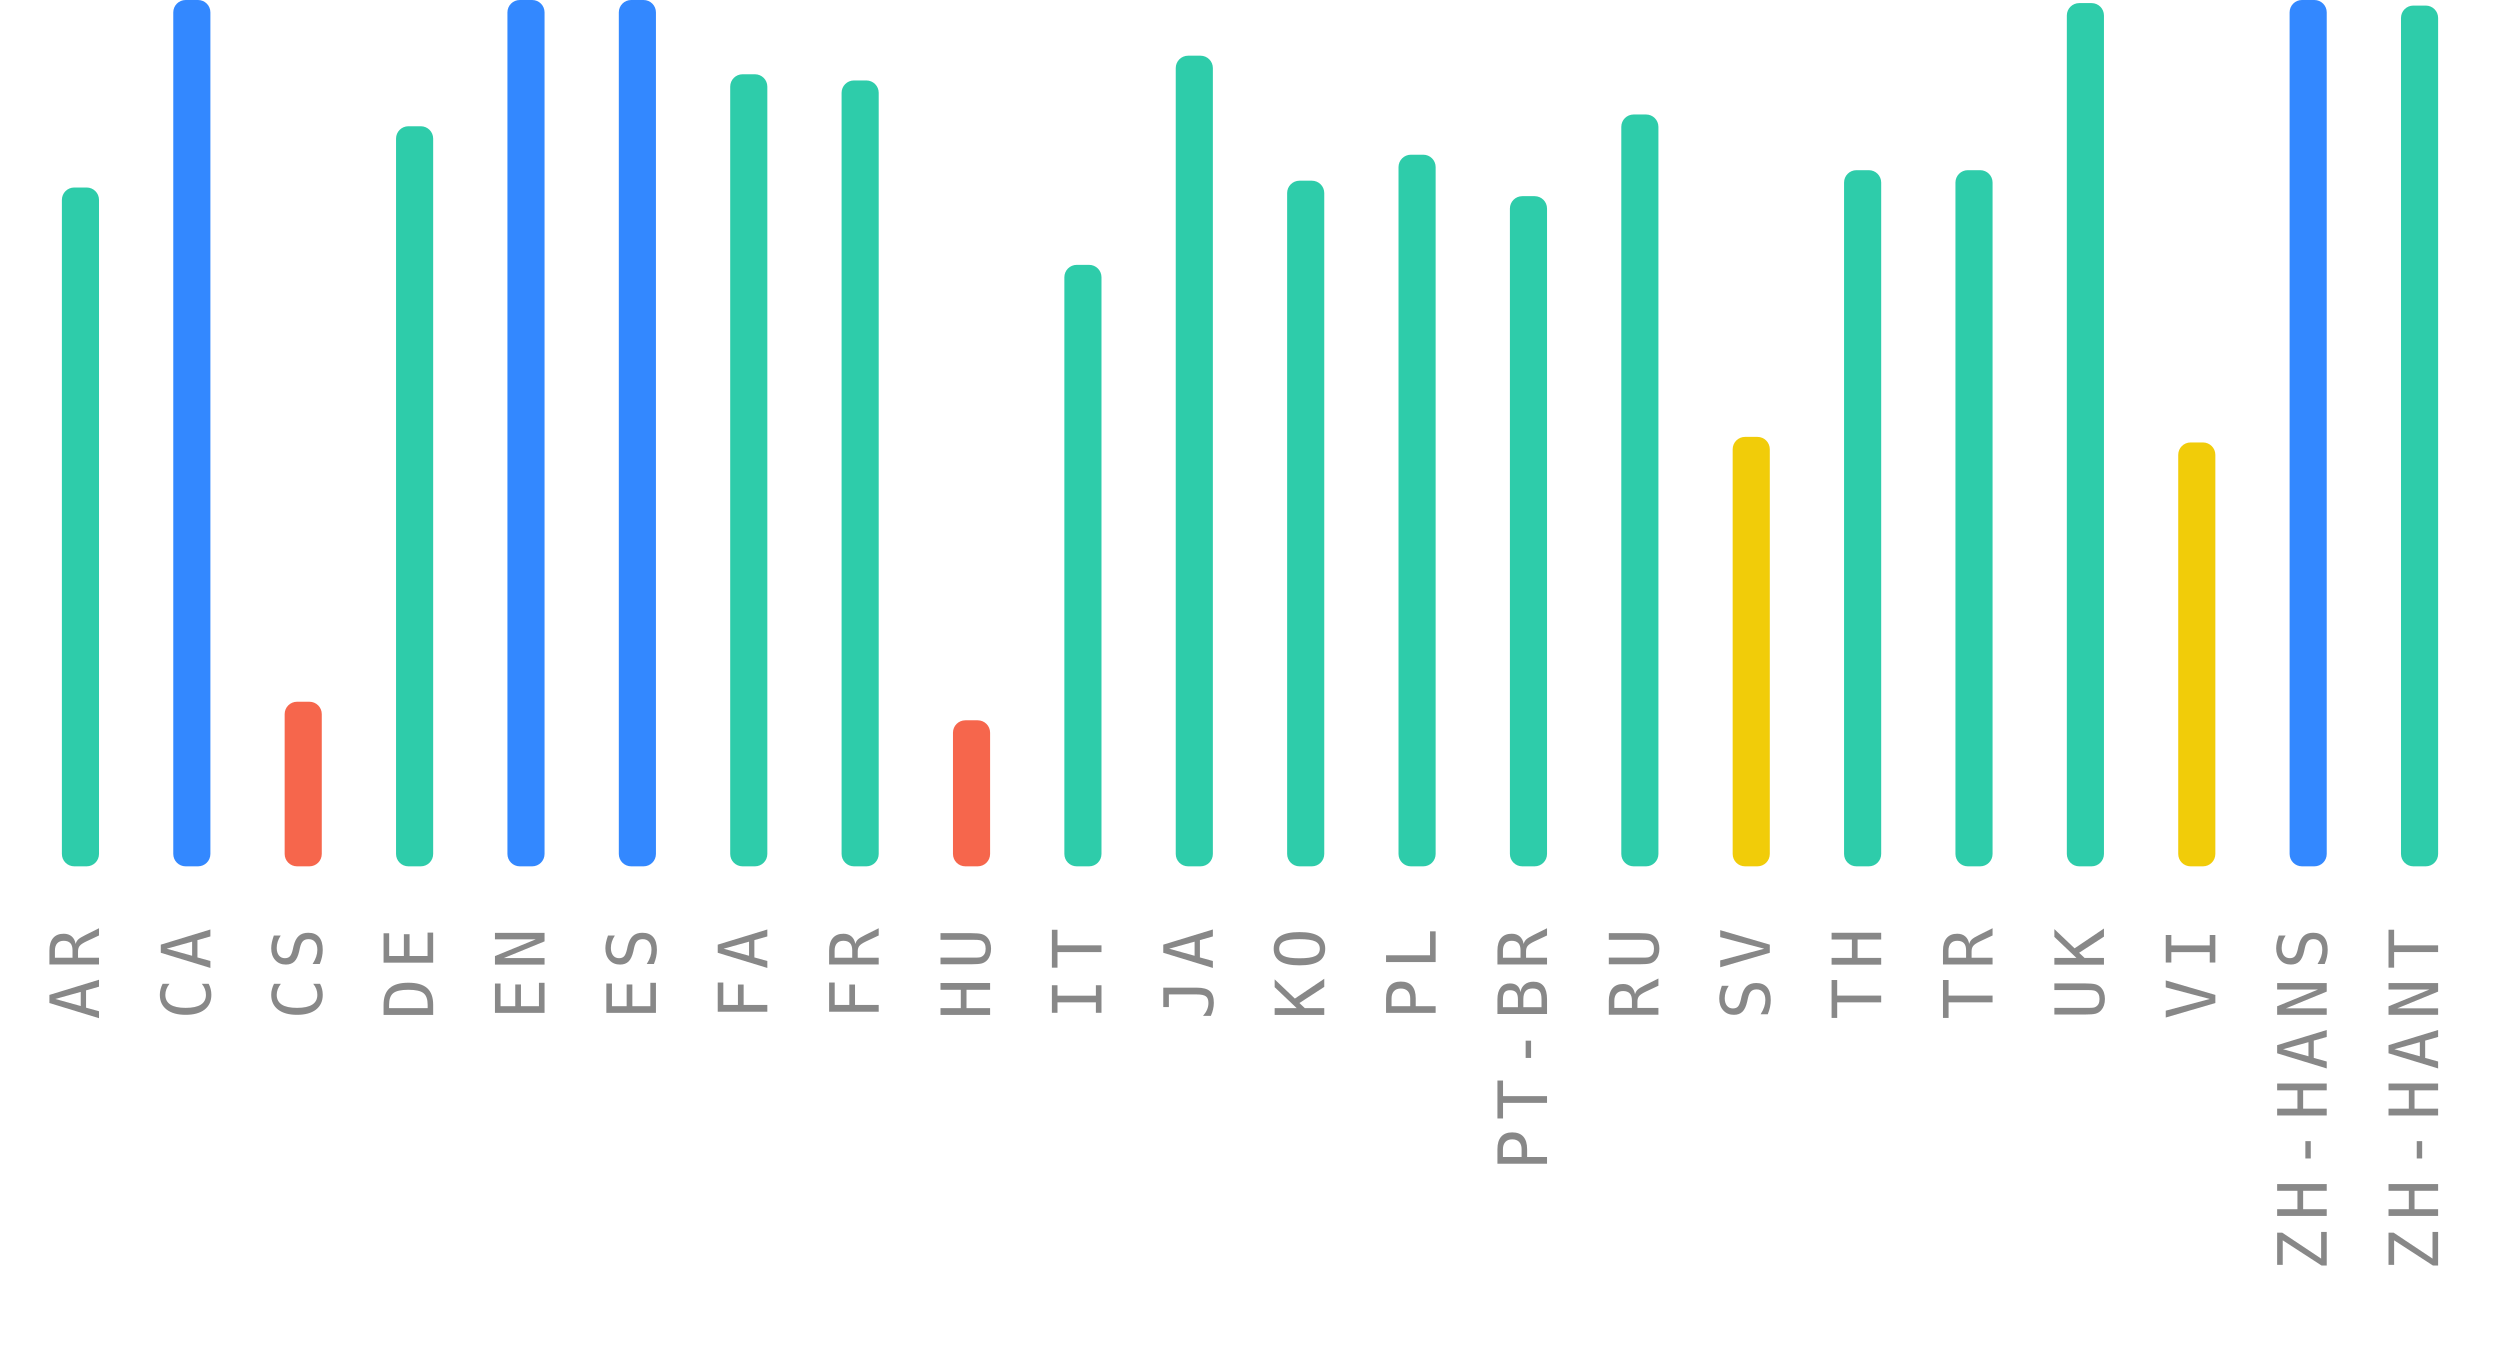
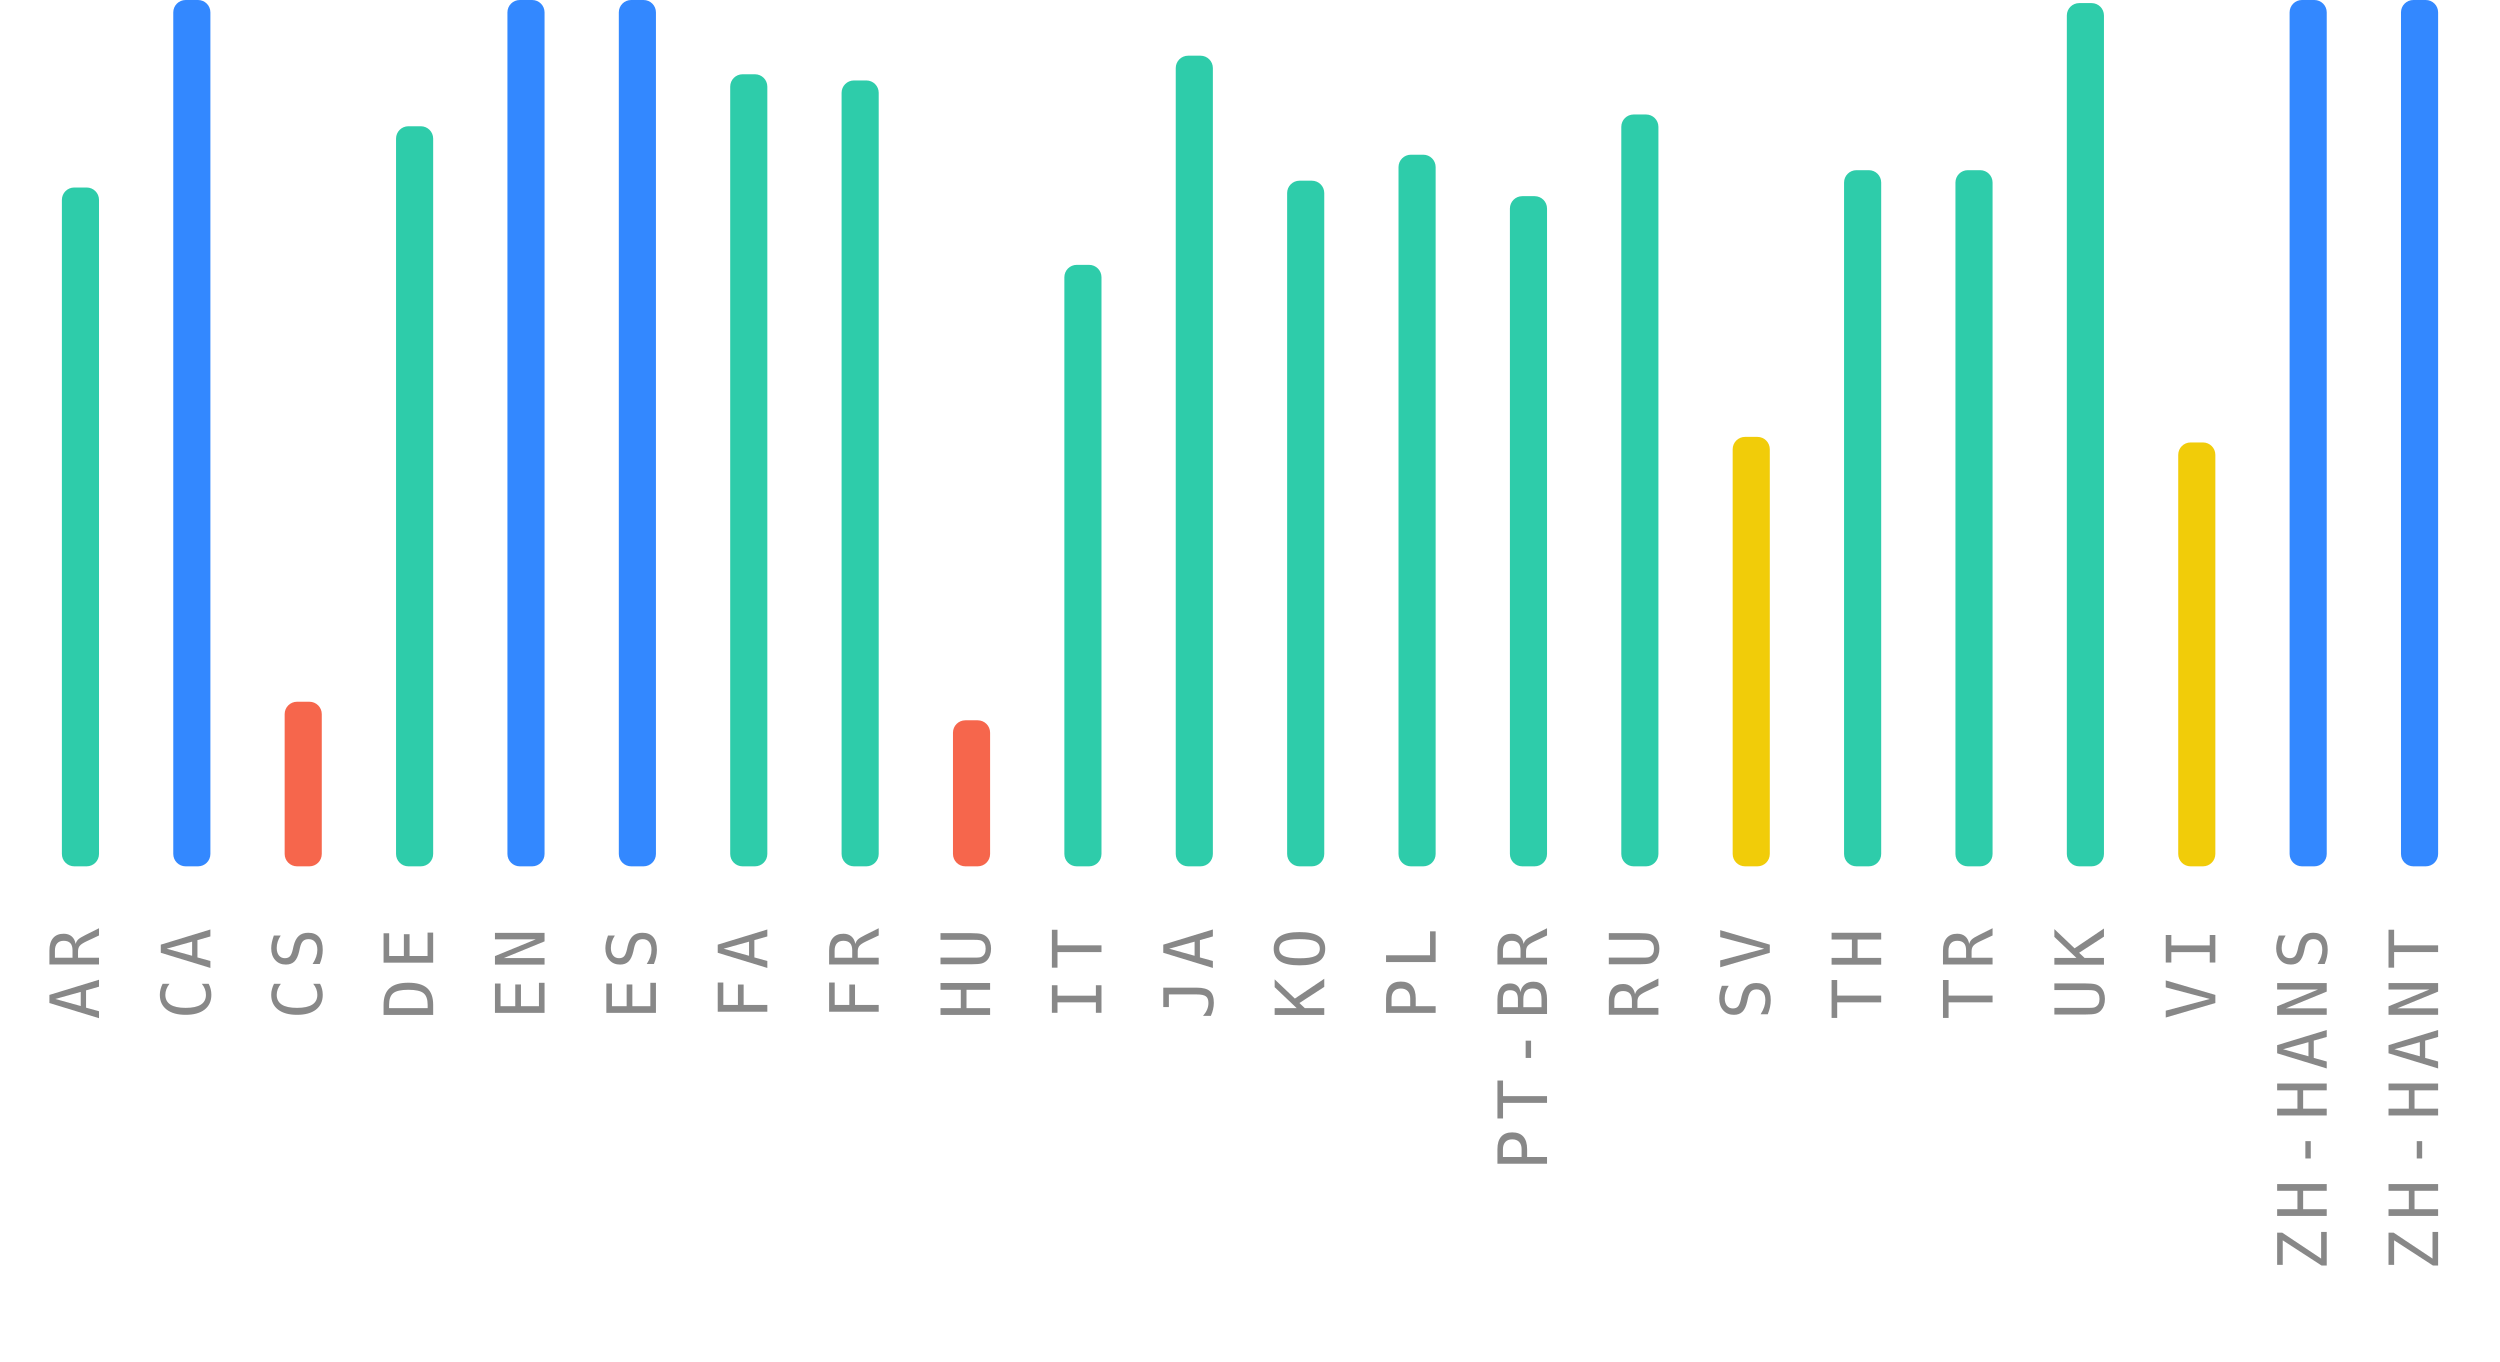
<svg xmlns="http://www.w3.org/2000/svg" width="404" height="220">
  <g>
    <text style="font-size: 11px; font-family: monospace; letter-spacing: 1.5px; fill: #888; text-anchor: end;" x="-150" y="16" transform="rotate(-90)">AR</text>
    <rect style="fill: #2eccaa;" height="109.7" width="6" rx="2" y="30.3" x="10" />
    <text style="font-size: 11px; font-family: monospace; letter-spacing: 1.5px; fill: #888; text-anchor: end;" x="-150" y="34" transform="rotate(-90)">CA</text>
    <rect style="fill: #3388ff;" height="140" width="6" rx="2" y="0" x="28" />
    <text style="font-size: 11px; font-family: monospace; letter-spacing: 1.5px; fill: #888; text-anchor: end;" x="-150" y="52" transform="rotate(-90)">CS</text>
    <rect style="fill: #f6664c;" height="26.6" width="6" rx="2" y="113.4" x="46" />
    <text style="font-size: 11px; font-family: monospace; letter-spacing: 1.5px; fill: #888; text-anchor: end;" x="-150" y="70" transform="rotate(-90)">DE</text>
    <rect style="fill: #2eccaa;" height="119.6" width="6" rx="2" y="20.4" x="64" />
    <text style="font-size: 11px; font-family: monospace; letter-spacing: 1.5px; fill: #888; text-anchor: end;" x="-150" y="88" transform="rotate(-90)">EN</text>
    <rect style="fill: #3388ff;" height="140" width="6" rx="2" y="0" x="82" />
    <text style="font-size: 11px; font-family: monospace; letter-spacing: 1.5px; fill: #888; text-anchor: end;" x="-150" y="106" transform="rotate(-90)">ES</text>
    <rect style="fill: #3388ff;" height="140" width="6" rx="2" y="0" x="100" />
    <text style="font-size: 11px; font-family: monospace; letter-spacing: 1.5px; fill: #888; text-anchor: end;" x="-150" y="124" transform="rotate(-90)">FA</text>
    <rect style="fill: #2eccaa;" height="128" width="6" rx="2" y="12" x="118" />
    <text style="font-size: 11px; font-family: monospace; letter-spacing: 1.5px; fill: #888; text-anchor: end;" x="-150" y="142" transform="rotate(-90)">FR</text>
    <rect style="fill: #2eccaa;" height="127" width="6" rx="2" y="13" x="136" />
    <text style="font-size: 11px; font-family: monospace; letter-spacing: 1.5px; fill: #888; text-anchor: end;" x="-150" y="160" transform="rotate(-90)">HU</text>
    <rect style="fill: #f6664c;" height="23.6" width="6" rx="2" y="116.4" x="154" />
    <text style="font-size: 11px; font-family: monospace; letter-spacing: 1.5px; fill: #888; text-anchor: end;" x="-150" y="178" transform="rotate(-90)">IT</text>
    <rect style="fill: #2eccaa;" height="97.2" width="6" rx="2" y="42.8" x="172" />
    <text style="font-size: 11px; font-family: monospace; letter-spacing: 1.5px; fill: #888; text-anchor: end;" x="-150" y="196" transform="rotate(-90)">JA</text>
    <rect style="fill: #2eccaa;" height="131" width="6" rx="2" y="9" x="190" />
    <text style="font-size: 11px; font-family: monospace; letter-spacing: 1.5px; fill: #888; text-anchor: end;" x="-150" y="214" transform="rotate(-90)">KO</text>
    <rect style="fill: #2eccaa;" height="110.8" width="6" rx="2" y="29.2" x="208" />
    <text style="font-size: 11px; font-family: monospace; letter-spacing: 1.5px; fill: #888; text-anchor: end;" x="-150" y="232" transform="rotate(-90)">PL</text>
    <rect style="fill: #2eccaa;" height="115" width="6" rx="2" y="25" x="226" />
    <text style="font-size: 11px; font-family: monospace; letter-spacing: 1.5px; fill: #888; text-anchor: end;" x="-150" y="250" transform="rotate(-90)">PT-BR</text>
    <rect style="fill: #2eccaa;" height="108.3" width="6" rx="2" y="31.7" x="244" />
    <text style="font-size: 11px; font-family: monospace; letter-spacing: 1.5px; fill: #888; text-anchor: end;" x="-150" y="268" transform="rotate(-90)">RU</text>
    <rect style="fill: #2eccaa;" height="121.5" width="6" rx="2" y="18.5" x="262" />
    <text style="font-size: 11px; font-family: monospace; letter-spacing: 1.5px; fill: #888; text-anchor: end;" x="-150" y="286" transform="rotate(-90)">SV</text>
    <rect style="fill: #f1cc09;" height="69.4" width="6" rx="2" y="70.6" x="280" />
    <text style="font-size: 11px; font-family: monospace; letter-spacing: 1.5px; fill: #888; text-anchor: end;" x="-150" y="304" transform="rotate(-90)">TH</text>
    <rect style="fill: #2eccaa;" height="112.5" width="6" rx="2" y="27.5" x="298" />
    <text style="font-size: 11px; font-family: monospace; letter-spacing: 1.5px; fill: #888; text-anchor: end;" x="-150" y="322" transform="rotate(-90)">TR</text>
    <rect style="fill: #2eccaa;" height="112.5" width="6" rx="2" y="27.5" x="316" />
    <text style="font-size: 11px; font-family: monospace; letter-spacing: 1.5px; fill: #888; text-anchor: end;" x="-150" y="340" transform="rotate(-90)">UK</text>
    <rect style="fill: #2eccaa;" height="139.5" width="6" rx="2" y="0.5" x="334" />
    <text style="font-size: 11px; font-family: monospace; letter-spacing: 1.5px; fill: #888; text-anchor: end;" x="-150" y="358" transform="rotate(-90)">VI</text>
    <rect style="fill: #f1cc09;" height="68.5" width="6" rx="2" y="71.5" x="352" />
    <text style="font-size: 11px; font-family: monospace; letter-spacing: 1.5px; fill: #888; text-anchor: end;" x="-150" y="376" transform="rotate(-90)">ZH-HANS</text>
    <rect style="fill: #3388ff;" height="140" width="6" rx="2" y="0" x="370" />
    <text style="font-size: 11px; font-family: monospace; letter-spacing: 1.5px; fill: #888; text-anchor: end;" x="-150" y="394" transform="rotate(-90)">ZH-HANT</text>
-     <rect style="fill: #2eccaa;" height="139.1" width="6" rx="2" y="0.9" x="388" />
+     <rect style="fill: #3388ff;" height="140" width="6" rx="2" y="0" x="388" />
  </g>
</svg>
